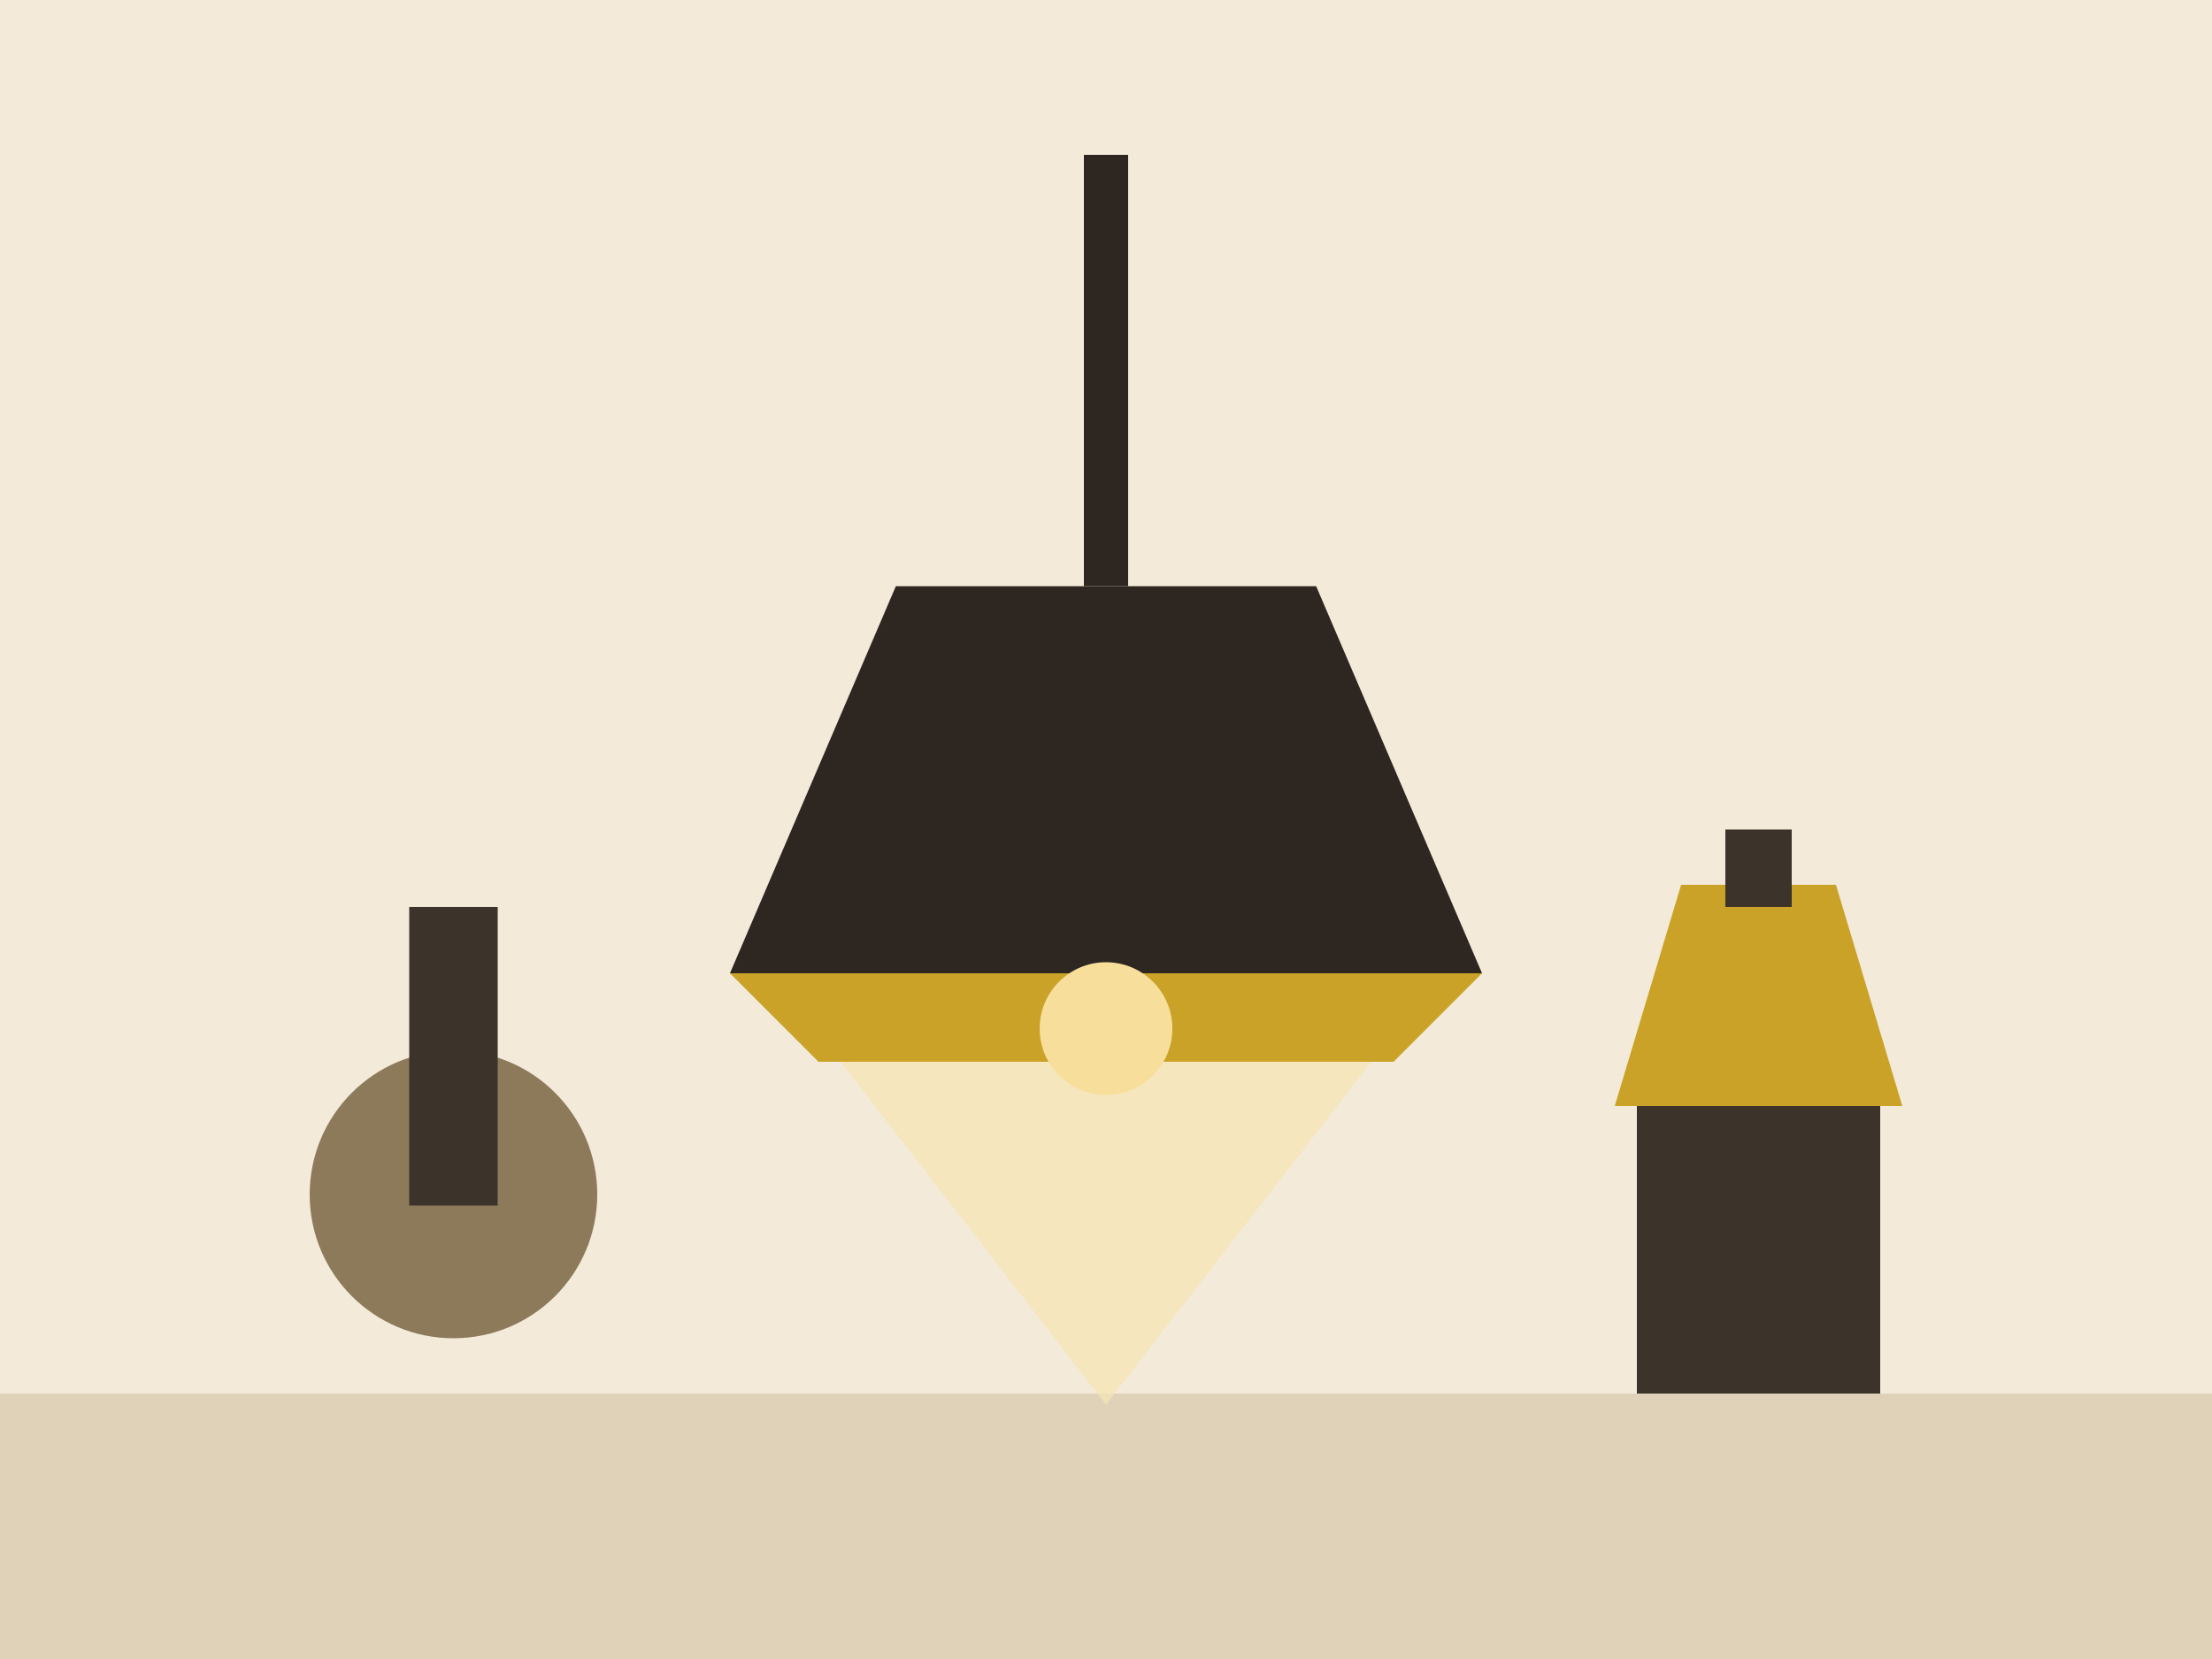
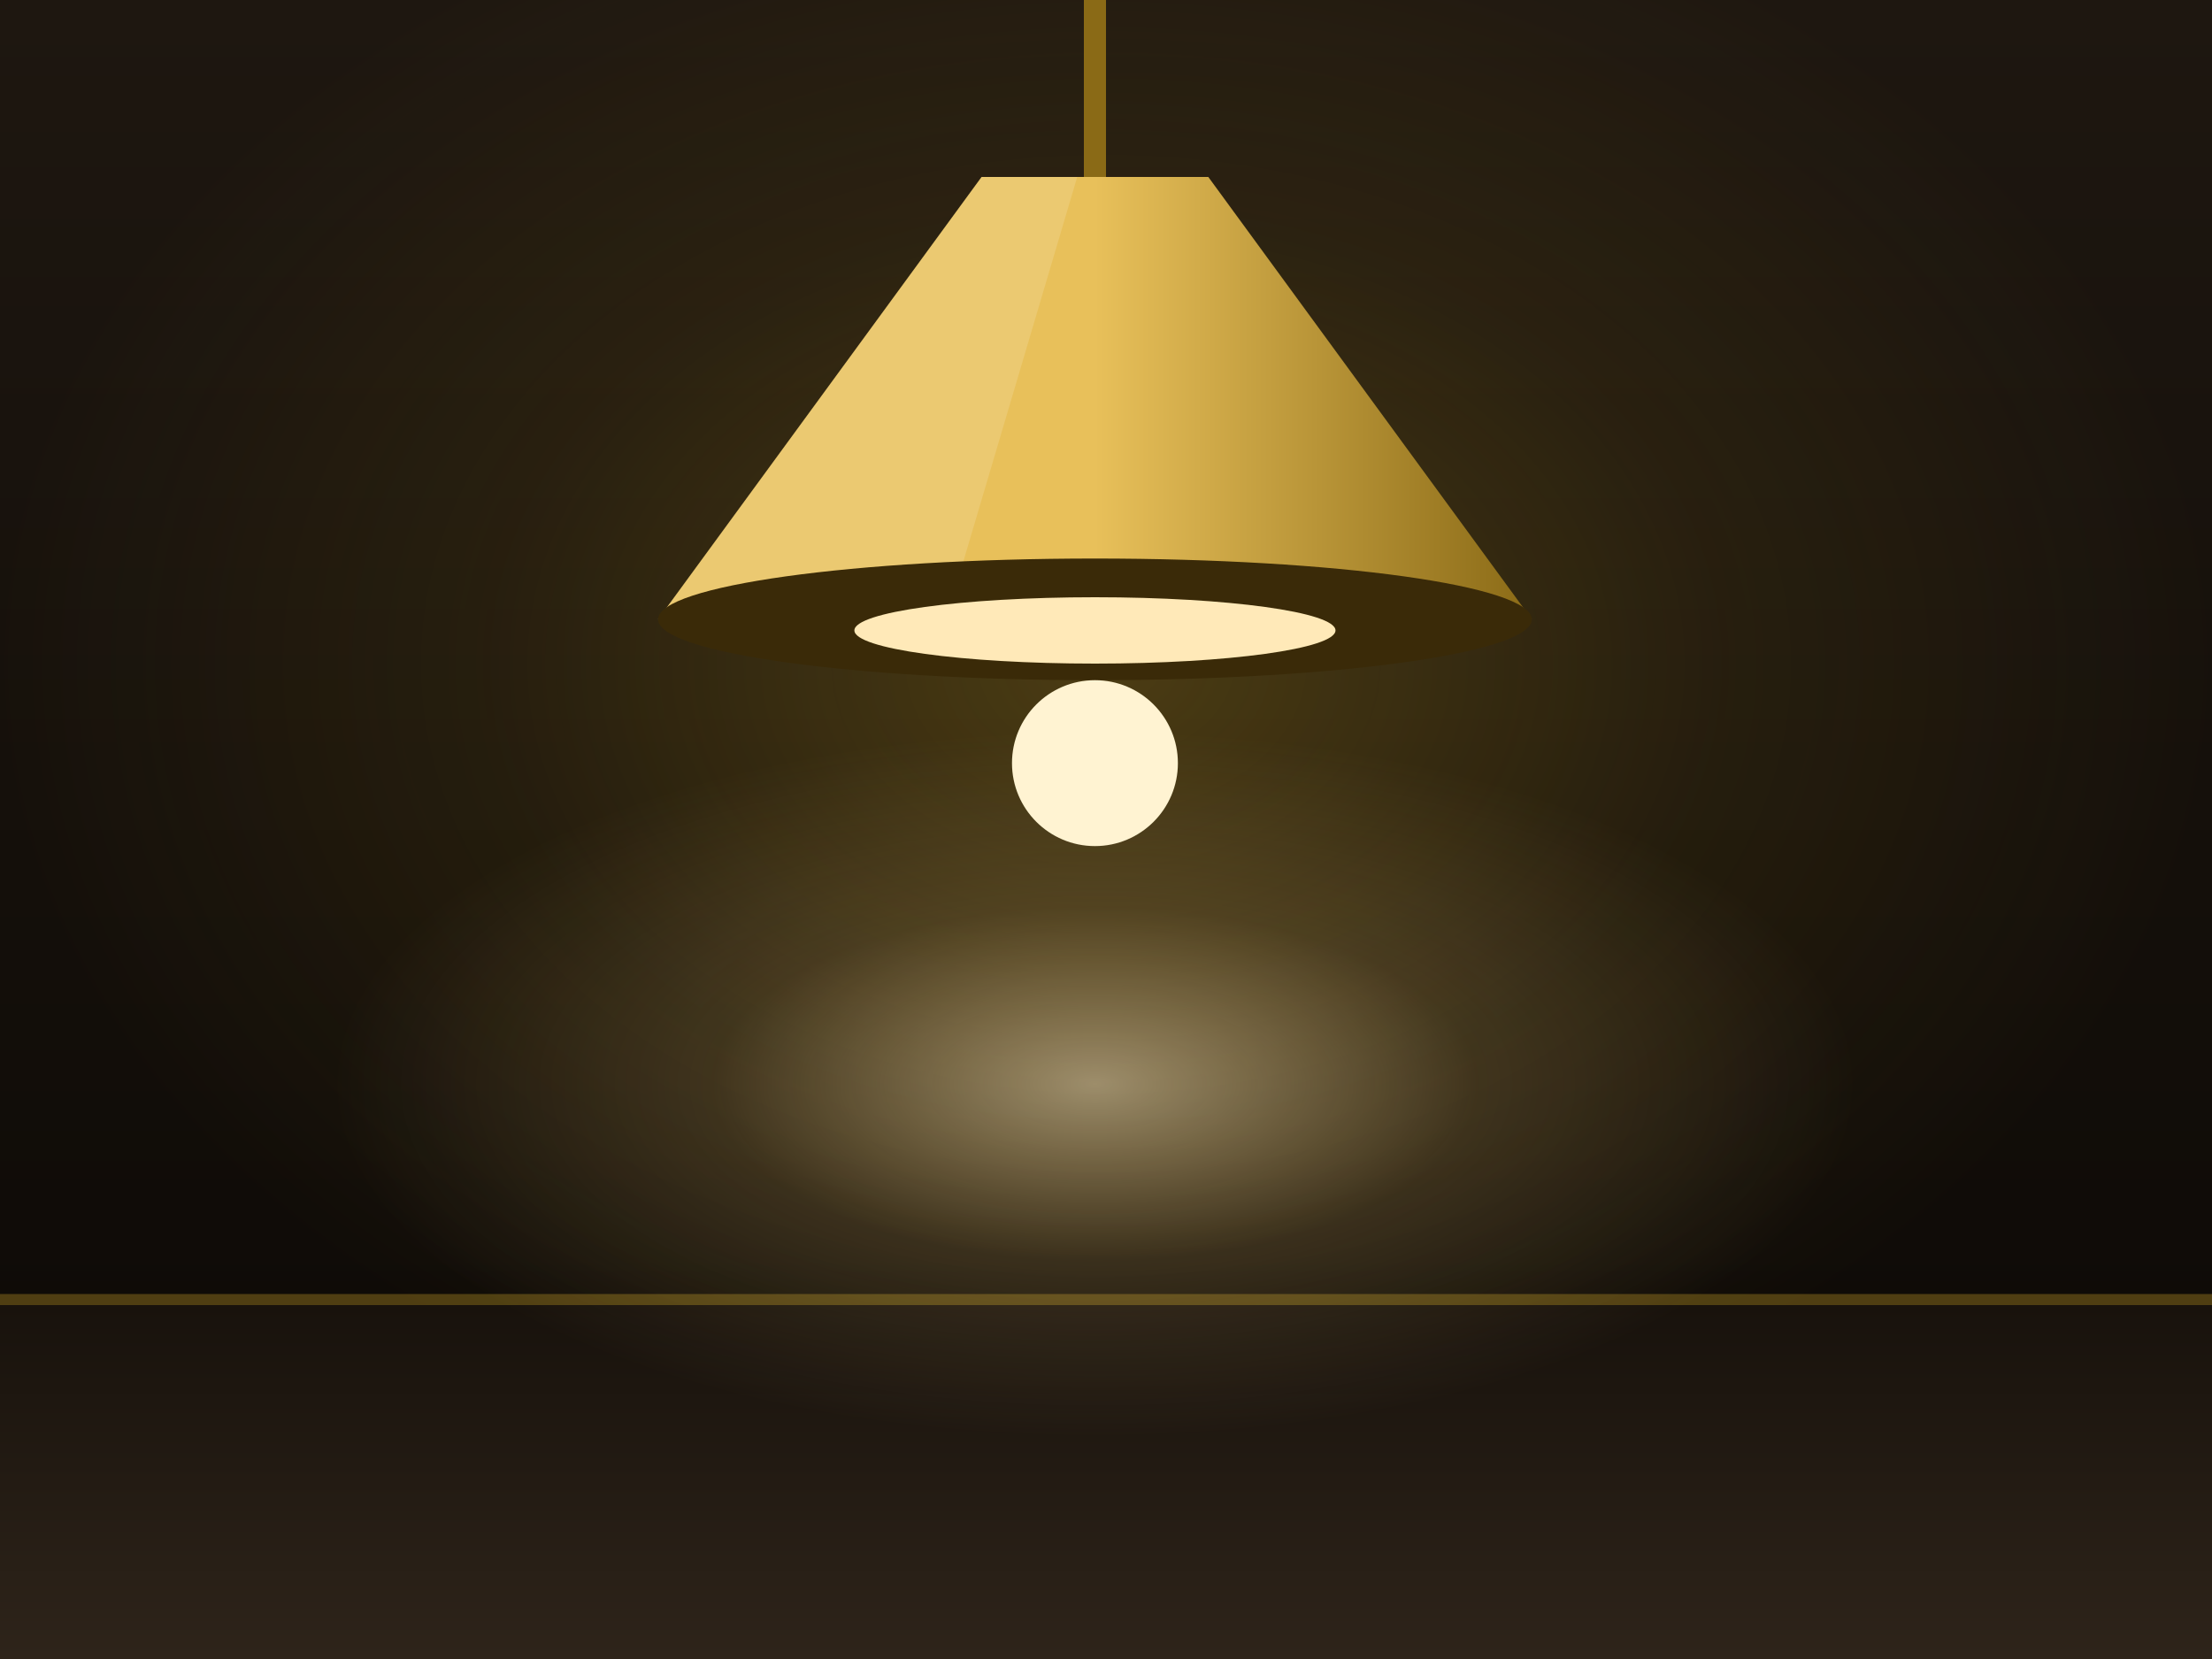
<svg xmlns="http://www.w3.org/2000/svg" viewBox="0 0 400 300" role="img" aria-label="Lighting and décor">
-   <rect width="400" height="300" fill="#F3EADA" />
-   <rect y="252" width="400" height="48" fill="#E0D2B9" />
-   <path d="M132 176h136l-30-70H162z" fill="#2E2620" />
-   <path d="M132 176h136l-16 16H148z" fill="#C9A227" />
-   <rect x="196" y="28" width="8" height="78" fill="#2E2620" />
-   <path d="M152 192h96l-48 62z" fill="#F6E4B4" opacity="0.75" />
-   <circle cx="200" cy="186" r="12" fill="#F7DE9A" />
-   <path d="M296 252v-52h44v52z" fill="#3C332A" />
-   <path d="M292 200h52l-12-40h-28z" fill="#C9A227" />
-   <rect x="312" y="150" width="12" height="14" fill="#3C332A" />
-   <circle cx="82" cy="216" r="26" fill="#8C7A5B" />
-   <rect x="74" y="164" width="16" height="54" fill="#3C332A" />
+   <defs>
+     <linearGradient id="bg" x1="0" y1="0" x2="0" y2="1">
+       <stop offset="0" stop-color="#1E1710" />
+       <stop offset="1" stop-color="#0B0805" />
+     </linearGradient>
+     <radialGradient id="gw" cx="0.5" cy="0.4" r="0.5">
+       <stop offset="0" stop-color="#C9A227" stop-opacity="0.3" />
+       <stop offset="0.55" stop-color="#C9A227" stop-opacity="0.09" />
+       <stop offset="1" stop-color="#C9A227" stop-opacity="0" />
+     </radialGradient>
+     <linearGradient id="fl" x1="0" y1="0" x2="0" y2="1">
+       <stop offset="0" stop-color="#18120C" />
+       <stop offset="1" stop-color="#2E241A" />
+     </linearGradient>
+     <linearGradient id="gl" x1="0" y1="0" x2="1" y2="0">
+       <stop offset="0" stop-color="#FFE9B8" stop-opacity="0.3" />
+       <stop offset="1" stop-color="#FFE9B8" stop-opacity="0" />
+     </linearGradient>
+     <linearGradient id="sd" x1="1" y1="0" x2="0" y2="0">
+       <stop offset="0" stop-color="#000000" stop-opacity="0.42" />
+       <stop offset="1" stop-color="#000000" stop-opacity="0" />
+     </linearGradient>
+     <linearGradient id="g1" x1="0" y1="0" x2="1" y2="0">
+       <stop offset="0" stop-color="#E8C05A" />
+       <stop offset="0.5" stop-color="#E8C05A" />
+       <stop offset="1" stop-color="#8A6A16" />
+     </linearGradient>
+     <radialGradient id="lp" cx="0.5" cy="0.5" r="0.5">
+       <stop offset="0" stop-color="#FFE9B8" stop-opacity="0.55" />
+       <stop offset="0.5" stop-color="#FFD98A" stop-opacity="0.14" />
+       <stop offset="1" stop-color="#FFD98A" stop-opacity="0" />
+     </radialGradient>
+   </defs>
+   <rect width="400" height="300" fill="url(#bg)" />
+   <rect x="0" y="0" width="400" height="300" fill="url(#gw)" />
+   <rect x="0" y="236" width="400" height="64" fill="url(#fl)" />
+   <rect x="0" y="234" width="400" height="2" fill="#C9A227" opacity="0.34" />
+   <rect x="196" y="0" width="4" height="90" fill="#8A6A16" />
+   <ellipse cx="198" cy="196" rx="137" ry="64" fill="url(#lp)" />
+   <path d="M119 112 L177.5 32 H218.5 L277 112 Z" fill="url(#g1)" />
+   <path d="M119 112 L177.5 32 H194.8 L171.1 112 Z" fill="#FFF" opacity="0.14" />
+   <ellipse cx="198" cy="112" rx="79" ry="11" fill="#3A2A08" />
+   <ellipse cx="198" cy="114" rx="43.5" ry="6" fill="#FFE9B8" />
+   <ellipse cx="198" cy="138" rx="15" ry="15" fill="#FFF3D2" />
</svg>
